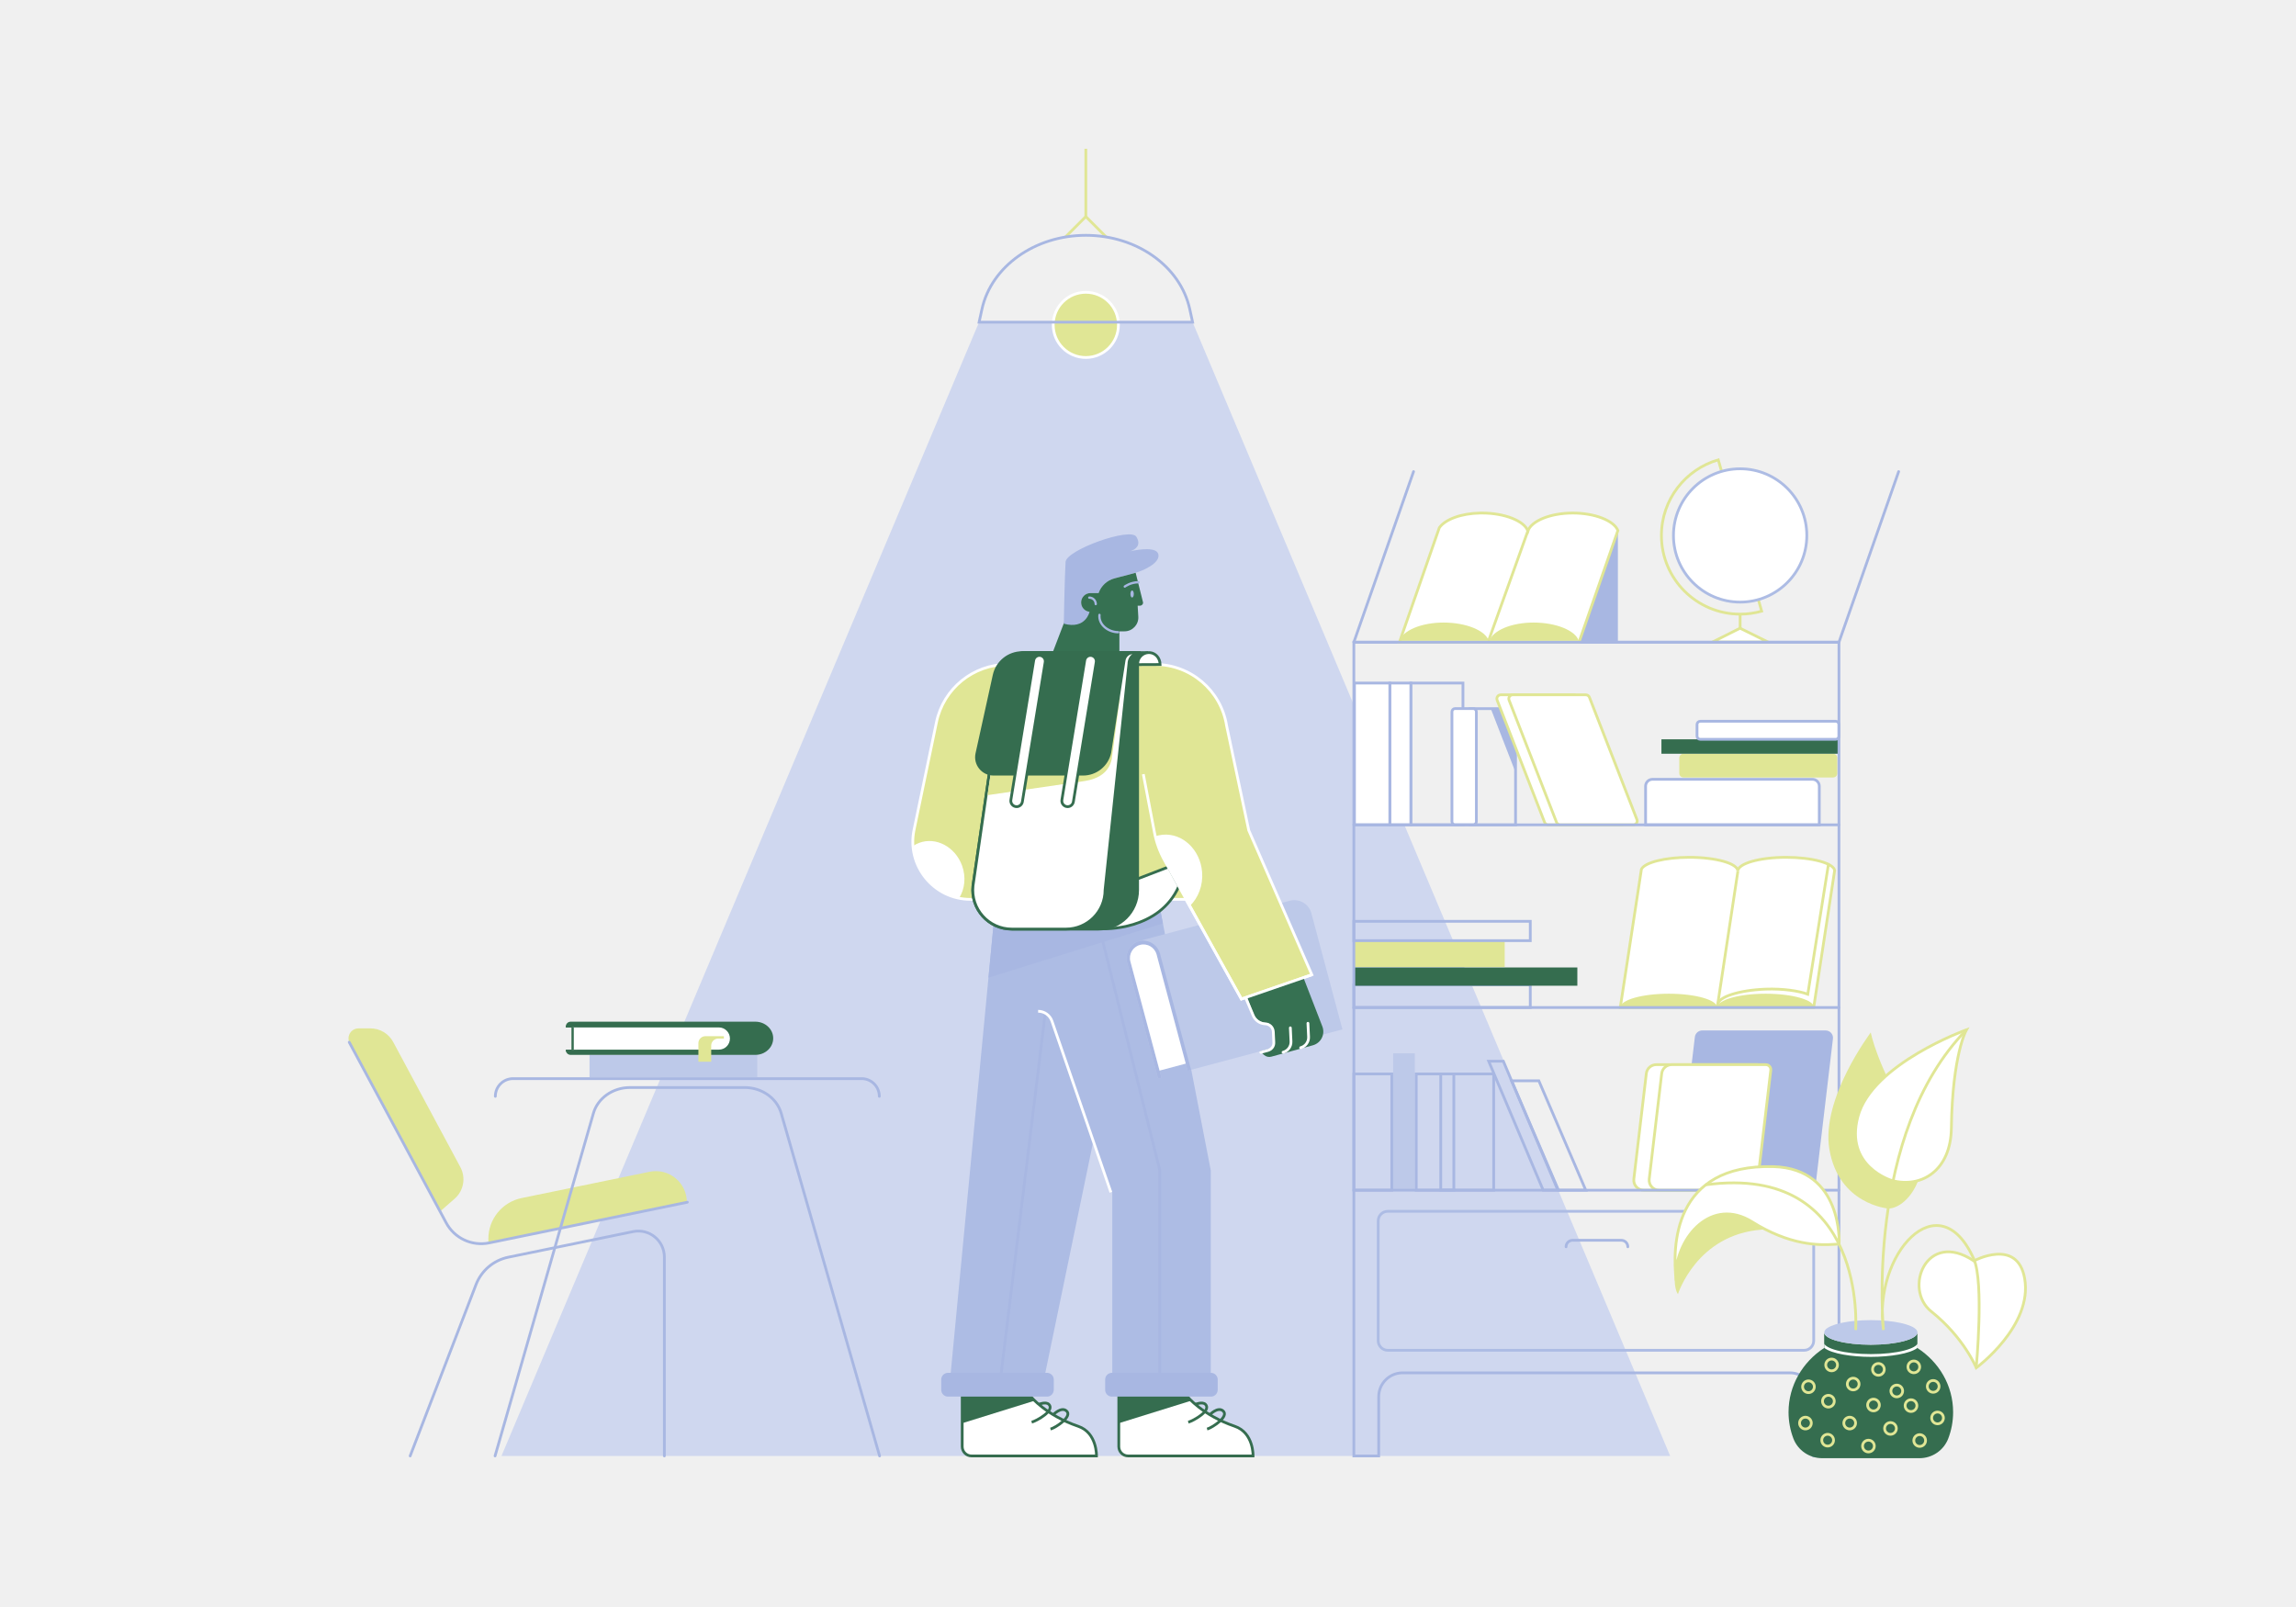
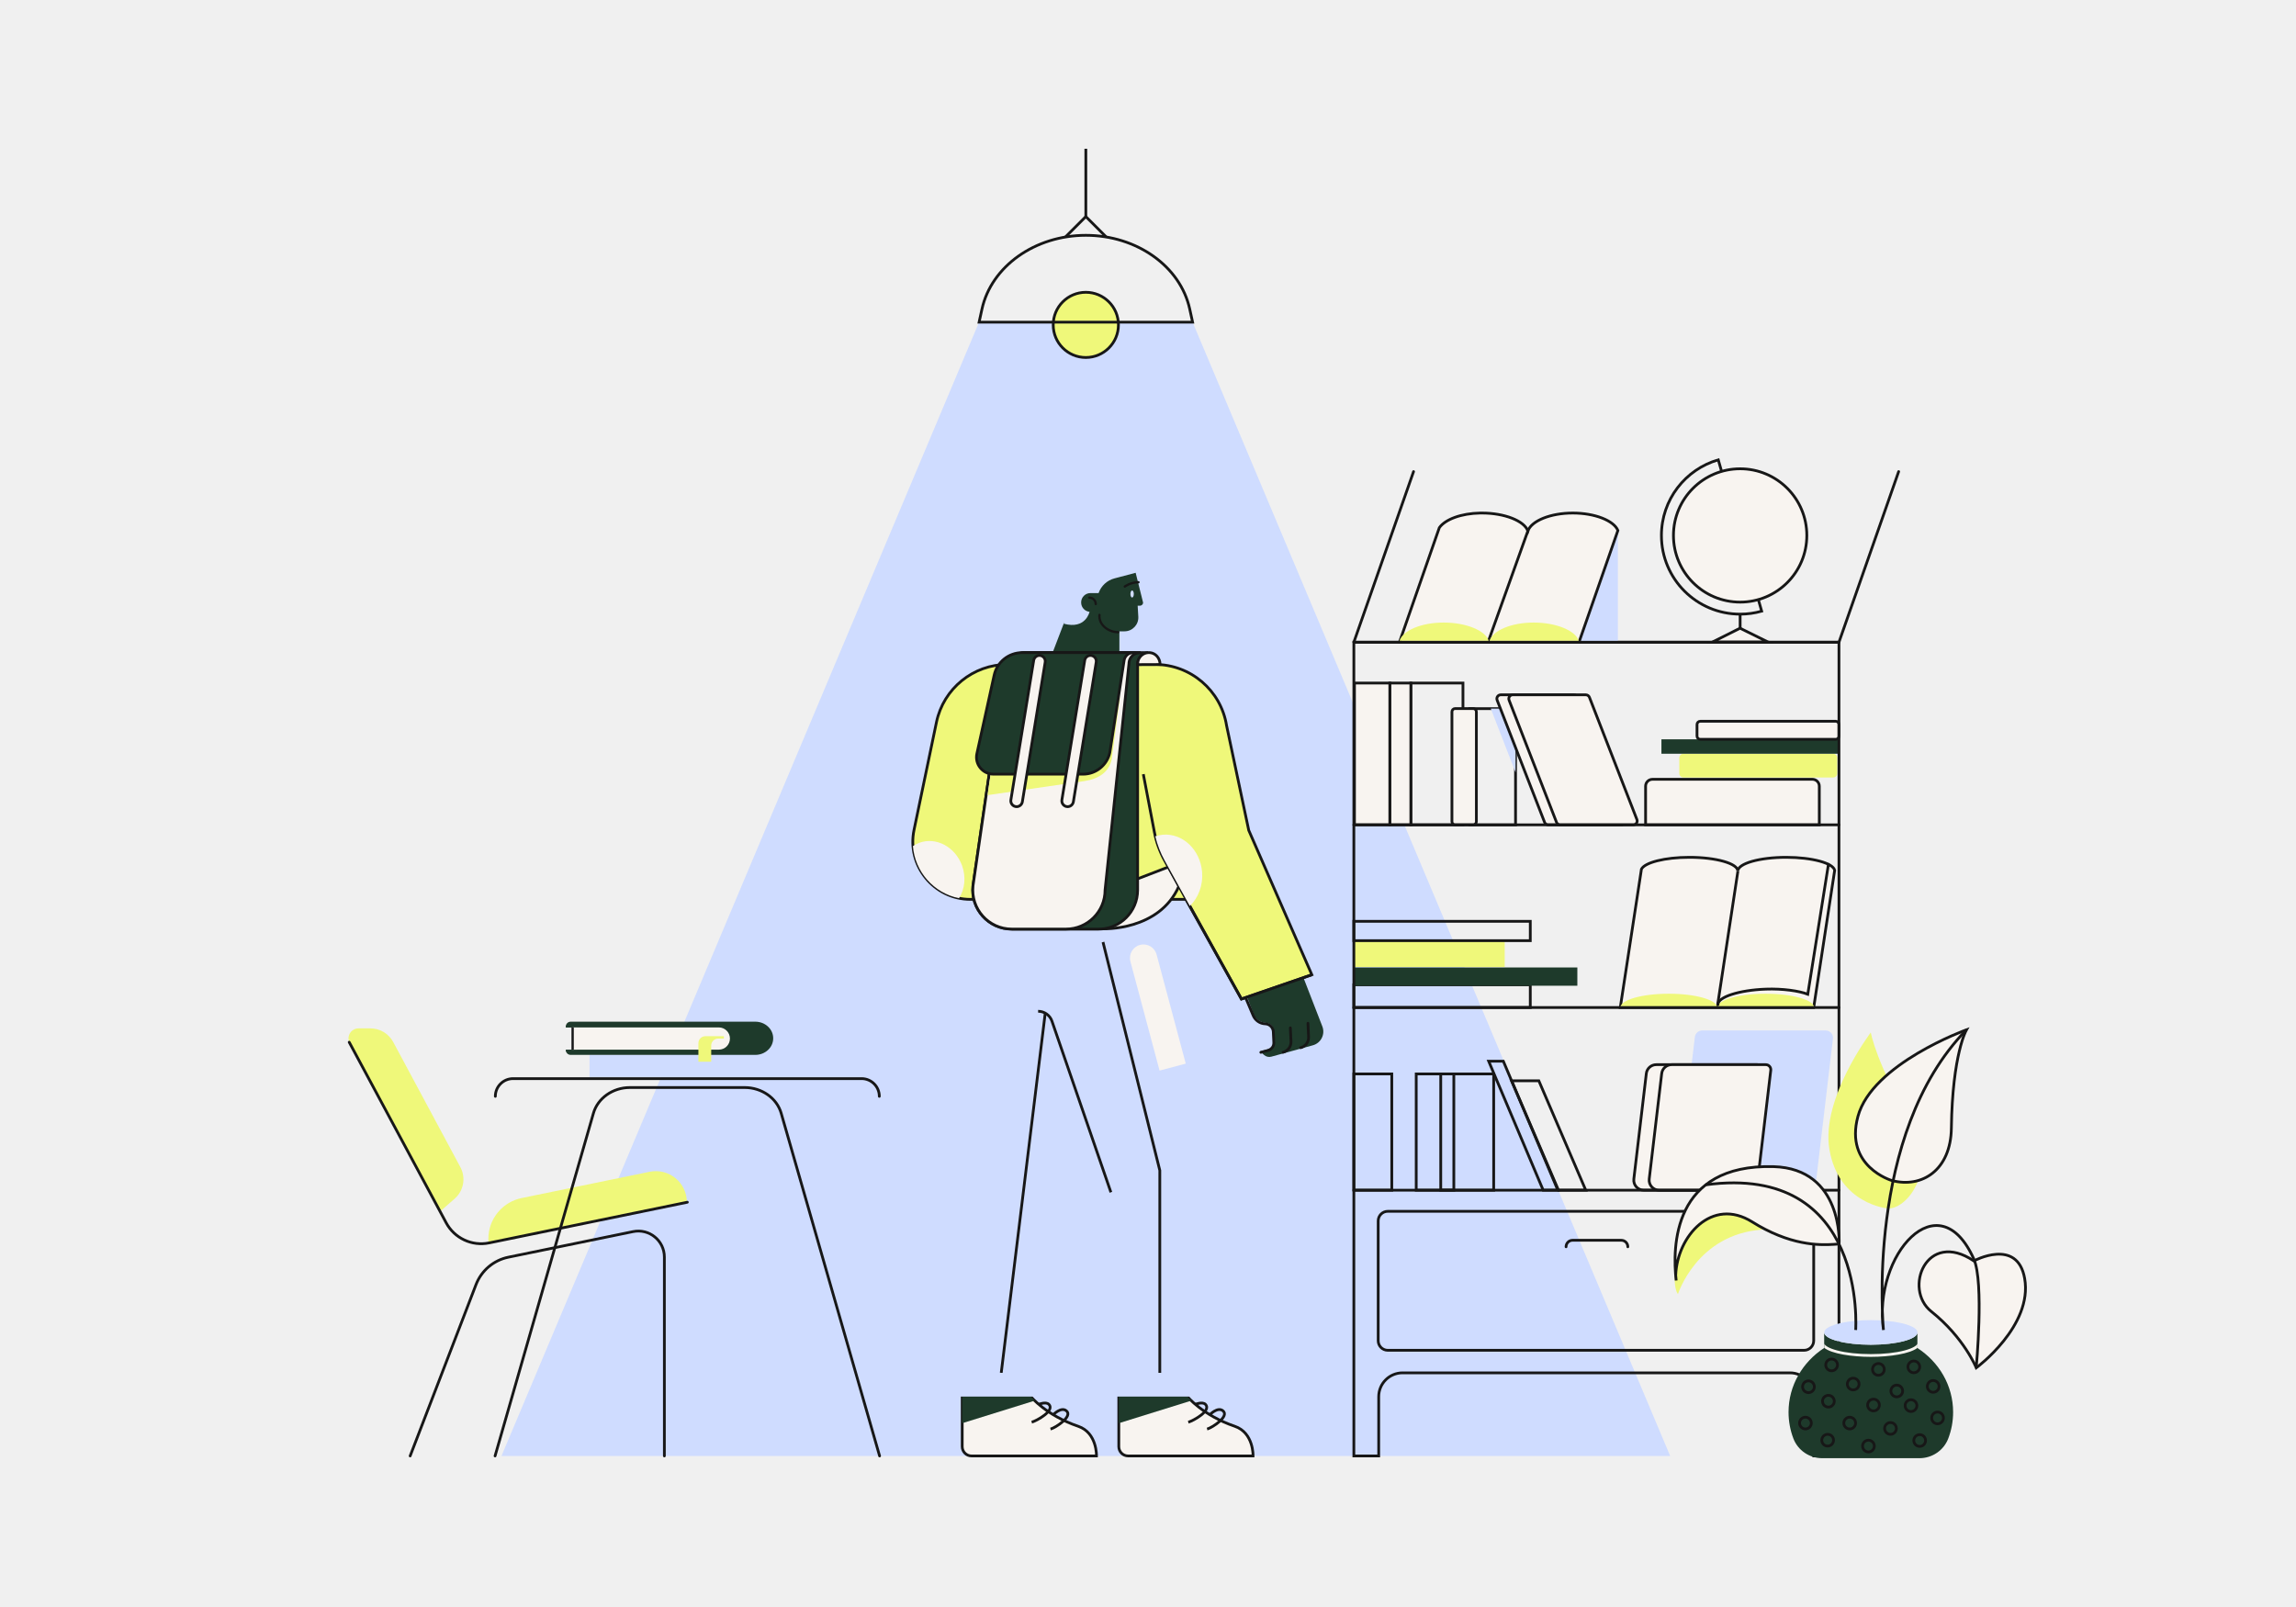
<svg xmlns="http://www.w3.org/2000/svg" version="1.1" id="Слой_1" x="0px" y="0px" viewBox="0 0 5000 3500" style="enable-background:new 0 0 5000 3500;" xml:space="preserve">
  <style type="text/css">
- 	.st0{fill:#CFD7EF;}
- 	.st1{fill:none;stroke:#E0E695;stroke-width:6;stroke-miterlimit:10;}
- 	.st2{fill:#E0E695;stroke:#FFFFFF;stroke-width:6;stroke-miterlimit:10;}
- 	.st3{fill:none;stroke:#A8B7E2;stroke-width:6;stroke-linecap:round;stroke-miterlimit:10;}
- 	.st4{fill:#BDC9E9;}
- 	.st5{fill:#A8B7E2;}
- 	.st6{fill:#FFFFFF;stroke:#E0E695;stroke-width:6;stroke-miterlimit:10;}
- 	.st7{fill:#356D4F;}
- 	.st8{fill:#E0E695;}
- 	.st9{fill:none;stroke:#E0E695;stroke-width:6;stroke-linecap:round;stroke-miterlimit:10;}
- 	.st10{fill:#FFFFFF;stroke:#A8B7E2;stroke-width:6;stroke-linecap:round;stroke-miterlimit:10;}
- 	.st11{fill:#FFFFFF;stroke:#ADBCE4;stroke-width:6;stroke-miterlimit:10;}
- 	.st12{fill:none;stroke:#ADBCE4;stroke-width:6;stroke-miterlimit:10;}
- 	.st13{fill:none;stroke:#A8B7E2;stroke-width:6;stroke-linecap:round;stroke-linejoin:round;stroke-miterlimit:10;}
- 	.st14{fill:#FFFFFF;}
- 	.st15{fill:none;stroke:#356D4F;stroke-width:5;stroke-miterlimit:10;}
- 	.st16{fill:#FFFFFF;stroke:#356D4F;stroke-width:6;stroke-miterlimit:10;}
- 	.st17{fill:none;stroke:#356D4F;stroke-width:6;stroke-miterlimit:10;}
- 	.st18{fill:#ADBCE4;}
- 	.st19{fill:none;stroke:#A8B7E2;stroke-width:6;stroke-miterlimit:10;}
- 	.st20{fill:none;stroke:#FFFFFF;stroke-width:6;stroke-miterlimit:10;}
- 	.st21{fill:#367152;}
- 	.st22{fill:none;stroke:#A8B7E2;stroke-width:5;stroke-linecap:round;stroke-miterlimit:10;}
- 	.st23{fill:#356D4F;stroke:#356D4F;stroke-width:6;stroke-miterlimit:10;}
- 	.st24{fill:none;stroke:#FFFFFF;stroke-width:6;stroke-linecap:round;stroke-miterlimit:10;}
+ 	.st0{fill:#CFDCFF;}
+ 	.st1{fill:none;stroke:#171717;stroke-width:6;stroke-miterlimit:10;}
+ 	.st2{fill:#EFF87A;stroke:#171717;stroke-width:6;stroke-miterlimit:10;}
+ 	.st3{fill:none;stroke:#171717;stroke-width:6;stroke-linecap:round;stroke-miterlimit:10;}
+ 	.st4{fill:#CFDCFF;}
+ 	.st5{fill:#CFDCFF;}
+ 	.st6{fill:#F8F4F0;stroke:#171717;stroke-width:6;stroke-miterlimit:10;}
+ 	.st7{fill:#1E3A2B;}
+ 	.st8{fill:#EFF87A;}
+ 	.st9{fill:none;stroke:#171717;stroke-width:6;stroke-linecap:round;stroke-miterlimit:10;}
+ 	.st10{fill:#F8F4F0;stroke:#171717;stroke-width:6;stroke-linecap:round;stroke-miterlimit:10;}
+ 	.st11{fill:#F8F4F0;stroke:#171717;stroke-width:6;stroke-miterlimit:10;}
+ 	.st12{fill:none;stroke:#171717;stroke-width:6;stroke-miterlimit:10;}
+ 	.st13{fill:none;stroke:#171717;stroke-width:6;stroke-linecap:round;stroke-linejoin:round;stroke-miterlimit:10;}
+ 	.st14{fill:#F8F4F0;}
+ 	.st15{fill:none;stroke:#171717;stroke-width:5;stroke-miterlimit:10;}
+ 	.st16{fill:#F8F4F0;stroke:#171717;stroke-width:6;stroke-miterlimit:10;}
+ 	.st17{fill:none;stroke:#171717;stroke-width:6;stroke-miterlimit:10;}
+ 	.st18{fill:#CFDCFF;}
+ 	.st19{fill:none;stroke:#171717;stroke-width:6;stroke-miterlimit:10;}
+ 	.st20{fill:none;stroke:#171717;stroke-width:6;stroke-miterlimit:10;}
+ 	.st21{fill:#1E3A2B;}
+ 	.st22{fill:none;stroke:#171717;stroke-width:5;stroke-linecap:round;stroke-miterlimit:10;}
+ 	.st23{fill:#1E3A2B;stroke:#171717;stroke-width:6;stroke-miterlimit:10;}
+ 	.st24{fill:none;stroke:#171717;stroke-width:6;stroke-linecap:round;stroke-miterlimit:10;}
</style>
  <g id="LAMP">
    <polygon class="st0" points="3637.1,3171 1092.1,3171 2132.1,701.6 2597.1,701.6  " />
    <polyline class="st1" points="2320.5,515.8 2364.6,471.7 2408.7,515.8  " />
    <line class="st1" x1="2364.6" y1="471.7" x2="2364.6" y2="324" />
    <circle class="st2" cx="2364.6" cy="707.6" r="71" />
    <path class="st3" d="M2597.1,701.6h-464.9l6.2-28.3c20.4-93.2,115.5-160.8,226.3-160.8c55.4,0,106.9,16.9,147,45.4   c40.2,28.5,69,68.7,79.2,115.3L2597.1,701.6z" />
  </g>
  <g id="BOOKSHELF">
    <g>
      <rect x="3033.9" y="2294.2" class="st4" width="47.2" height="298" />
      <path class="st5" d="M3938.2,2592.2h-268.7c-9.7,0-17.2-8.4-16-18l37.4-315.7c1-8.1,7.9-14.2,16-14.2h268.7c9.7,0,17.2,8.4,16,18    l-37.4,315.7C3953.2,2586.1,3946.3,2592.2,3938.2,2592.2z" />
      <path class="st6" d="M3791.8,2592.2h-212.2c-13,0-23.1-11.4-21.6-24.3l27.2-229.9c1.3-10.9,10.6-19.2,21.6-19.2h217.3    L3791.8,2592.2z" />
      <path class="st6" d="M3815.6,2592.2h-202.5c-13,0-23.1-11.4-21.6-24.3l27.2-229.9c1.3-10.9,10.6-19.2,21.6-19.2h205.1    c6.5,0,11.6,5.7,10.8,12.2l-29.8,251.5C3825.8,2588.1,3821.1,2592.2,3815.6,2592.2z" />
      <rect x="3084.1" y="2339" class="st3" width="81.9" height="253.2" />
      <rect x="3137.5" y="2339" class="st3" width="115.3" height="253.2" />
      <polygon class="st3" points="3392.5,2592.2 3360.6,2592.2 3241.9,2311.2 3273.8,2311.2   " />
      <polygon class="st3" points="3453.3,2592.2 3393.9,2592.2 3291.7,2353.9 3351.1,2353.9   " />
      <rect x="2948.3" y="2339" class="st3" width="82.6" height="253.2" />
    </g>
    <g>
      <g>
        <rect x="2948.3" y="2144.9" class="st3" width="384.2" height="49.4" />
        <rect x="2948.3" y="2107.1" class="st7" width="486.7" height="39.8" />
        <rect x="2948.3" y="2049.7" class="st8" width="328.5" height="56.4" />
        <rect x="2948.3" y="2006.6" class="st3" width="384.2" height="42.1" />
      </g>
      <g>
        <path class="st6" d="M3995.4,1895.6l-0.3,1.7l-45.4,297h-421.2l45.4-297l0.6-4.2c7.2-14.6,51.2-25.9,104.5-25.9     c58.3,0,105.5,13.5,105.5,30.1c0-16.6,47.2-30.1,105.5-30.1C3946.3,1867.3,3992.2,1879.8,3995.4,1895.6z" />
        <line class="st1" x1="3739.6" y1="2194.4" x2="3784.6" y2="1897.4" />
        <path class="st8" d="M3739.6,2194.4c0-16.6-47.2-30.1-105.5-30.1s-105.5,13.5-105.5,30.1H3739.6z" />
        <path class="st8" d="M3950.6,2194.4c0-16.6-47.2-30.1-105.5-30.1s-105.5,13.5-105.5,30.1H3950.6z" />
        <path class="st9" d="M3741.2,2188.1c-0.6-16.6,46.1-31.7,104.4-33.8c36.4-1.3,72.3,3.8,91.2,11.1l45-282.9" />
      </g>
    </g>
    <g>
      <path class="st10" d="M3961.8,1796.5h-378.2v-84.2c0-8.3,6.7-15,15-15h348.3c8.3,0,15,6.7,15,15V1796.5z" />
      <path class="st8" d="M3992,1693.3h-325.9c-5.1,0-9.1-4.1-9.1-9.1v-33.5c0-5.1,4.1-9.1,9.1-9.1H3992c5.1,0,9.1,4.1,9.1,9.1v33.5    C4001.1,1689.2,3997,1693.3,3992,1693.3z" />
      <rect x="3618.1" y="1610.2" class="st7" width="386.6" height="31.4" />
      <path class="st10" d="M3997.7,1610.2h-295.1c-3.9,0-7-3.2-7-7v-25.3c0-3.9,3.2-7,7-7h295.1c3.9,0,7,3.2,7,7v25.3    C4004.7,1607,4001.6,1610.2,3997.7,1610.2z" />
      <rect x="3072.4" y="1487.6" class="st3" width="113.5" height="308.9" />
      <rect x="3026.6" y="1487.6" class="st10" width="45.8" height="308.9" />
      <rect x="2949.6" y="1487.6" class="st10" width="77" height="308.9" />
      <rect x="3200.9" y="1543.4" class="st3" width="99.5" height="253.2" />
      <path class="st10" d="M3208.1,1796.5h-39.2c-3.8,0-7-3.1-7-7v-239.3c0-3.8,3.1-7,7-7h39.2c3.8,0,7,3.1,7,7v239.3    C3215,1793.4,3211.9,1796.5,3208.1,1796.5z" />
      <polygon class="st5" points="3300.4,1543.4 3300.4,1682.2 3246.5,1543.4   " />
      <path class="st6" d="M3530.8,1796.5h-159.2c-3.5,0-6.7-2.2-7.9-5.4l-103.4-266.2c-2.2-5.6,1.9-11.6,7.9-11.6h159.2    c3.5,0,6.7,2.2,7.9,5.4l103.4,266.2C3540.9,1790.5,3536.8,1796.5,3530.8,1796.5z" />
      <path class="st6" d="M3556.8,1796.5h-159.2c-3.5,0-6.7-2.2-7.9-5.4l-103.4-266.2c-2.2-5.6,1.9-11.6,7.9-11.6h159.2    c3.5,0,6.7,2.2,7.9,5.4l103.4,266.2C3566.9,1790.5,3562.8,1796.5,3556.8,1796.5z" />
    </g>
    <g>
      <path class="st1" d="M3836.4,1331.1c-14.9,4.2-30.7,6.5-46.9,6.5c-94.7,0-171.4-76.7-171.4-171.4c0-78.1,52.3-144.1,123.8-164.7    L3836.4,1331.1z" />
      <line class="st1" x1="3789.5" y1="1337.6" x2="3789.5" y2="1398.7" />
      <circle class="st11" cx="3789.5" cy="1166.2" r="145.2" />
      <polygon class="st6" points="3850.2,1398.3 3729.3,1398.3 3789.3,1368.2   " />
    </g>
    <path class="st3" d="M4004.7,1398.7V3171H3950v-129c0-28.7-23.3-52-52-52h-843.6c-28.7,0-52,23.3-52,52v129h-54.1V1398.7H4004.7z" />
    <path class="st12" d="M3928.8,2940.9h-906.6c-11.5,0-20.9-9.3-20.9-20.9v-260.9c0-11.5,9.3-20.9,20.9-20.9h906.6   c11.5,0,20.9,9.3,20.9,20.9v260.9C3949.7,2931.6,3940.3,2940.9,3928.8,2940.9z" />
    <g>
      <polygon class="st5" points="3523.3,1155.3 3523.3,1398.7 3438.1,1398.7   " />
      <path class="st6" d="M3523.3,1155.3l-0.6,1.8l-84.1,241.6h-391l84.1-241.6l2.7-7.7l0,0c12.6-18.1,47.5-31.3,89.1-32    c0.7,0,1.3,0,2,0c0.7,0,1.3,0,2,0c48.6,0,91.9,16.9,99.8,39.1c7.8-22.2,49.2-39.1,97.8-39.1    C3472.7,1117.4,3514.4,1133.7,3523.3,1155.3z" />
      <line class="st9" x1="3327.2" y1="1156.5" x2="3242.3" y2="1393.7" />
      <path class="st8" d="M3242.1,1395.7h-194.5c7.2-22.5,47.6-39.8,96.2-39.8C3192.6,1355.9,3234.9,1373.2,3242.1,1395.7z" />
      <path class="st8" d="M3438.1,1395.7h-194.5c7.2-22.5,47.6-39.8,96.2-39.8C3388.6,1355.9,3430.9,1373.2,3438.1,1395.7z" />
    </g>
    <path class="st3" d="M3410.4,2715.5c0-7.8,6.3-14.2,14.2-14.2h106.1c7.8,0,14.2,6.3,14.2,14.2" />
    <line class="st3" x1="2948.3" y1="2194.4" x2="4004.7" y2="2194.4" />
    <line class="st3" x1="2948.3" y1="1796.5" x2="4004.7" y2="1796.5" />
    <line class="st3" x1="2948.3" y1="2592.2" x2="4004.7" y2="2592.2" />
    <polyline class="st13" points="3078.3,1027.1 2948.3,1398.7 4004.7,1398.7 4134.7,1027.1  " />
  </g>
  <g id="PLANT">
    <g>
      <path class="st7" d="M4253.3,3075.6c0,20.1-3.7,39.4-10.5,57.3c-9.9,26-35,43-62.9,43h-211.7c-27.8,0-53-17-62.8-43    c-6.8-17.9-10.5-37.2-10.5-57.3c0-58,30.7-109.2,77.6-139.8V2902c0,14.8,45.5,26.8,101.5,26.8c56.1,0,101.5-12,101.5-26.8v33.9    C4222.6,2966.4,4253.3,3017.6,4253.3,3075.6z" />
      <g>
        <path class="st14" d="M4175.7,2926.6v9c-16.1,12.8-59.9,19.6-101.5,19.6c-41.6,0-85.4-6.8-101.5-19.6v-9c1.9,4.3,10,9.9,28,14.6     c19.6,5.2,45.7,8,73.5,8c27.8,0,53.9-2.8,73.5-8C4165.7,2936.4,4173.7,2930.8,4175.7,2926.6z" />
      </g>
      <path class="st4" d="M4175.7,2902c0,14.8-45.5,26.8-101.5,26.8s-101.5-12-101.5-26.8c0-1.9,0.7-3.7,2.1-5.5    c9.6-12.1,50.4-21.3,99.4-21.3s89.8,9.1,99.4,21.3C4174.9,2898.3,4175.7,2900.1,4175.7,2902z" />
      <g>
        <circle class="st1" cx="3938.3" cy="3020.3" r="12.8" />
        <circle class="st1" cx="3981.7" cy="3051.8" r="12.8" />
        <circle class="st1" cx="4035.7" cy="3014.4" r="12.8" />
        <circle class="st1" cx="4028.1" cy="3099.4" r="12.8" />
        <circle class="st1" cx="3980.1" cy="3136.7" r="12.8" />
        <circle class="st1" cx="3931.7" cy="3099.4" r="12.8" />
        <circle class="st1" cx="3988.7" cy="2972.8" r="12.8" />
        <circle class="st1" cx="4090.6" cy="2982.5" r="12.8" />
        <circle class="st1" cx="4079.9" cy="3060.1" r="12.8" />
        <circle class="st1" cx="4116.9" cy="3111.1" r="12.8" />
        <circle class="st1" cx="4068.9" cy="3149.5" r="12.8" />
        <circle class="st1" cx="4130.6" cy="3029.5" r="12.8" />
        <circle class="st1" cx="4167.7" cy="2977" r="12.8" />
        <circle class="st1" cx="4209.9" cy="3019.5" r="12.8" />
        <circle class="st1" cx="4161.6" cy="3061.4" r="12.8" />
        <circle class="st1" cx="4219.4" cy="3088.2" r="12.8" />
        <circle class="st1" cx="4180.5" cy="3137.4" r="12.8" />
      </g>
    </g>
    <g>
      <path class="st6" d="M4298.4,2746.2c0,0,95-51.3,110.7,38.3c18.2,103.5-105.4,194.6-105.4,194.6s-26.6-65.9-97.9-122.7    C4144.1,2807.3,4195.3,2677.1,4298.4,2746.2z" />
      <path class="st8" d="M4111.9,2632.1c45.1,0.4,109.9-91.2,48.7-191.7c-73.9-121.4-86.6-191.7-86.6-191.7s-108.7,143.8-90.2,254.1    C4004.1,2623.6,4111.9,2632.1,4111.9,2632.1z" />
      <path class="st6" d="M4119.7,2571.1c65.9,17.4,128.5-22.7,129.8-114.1c2.3-161.6,32.9-214.2,32.9-214.2s-205.3,73.9-236.4,188.7    C4016.4,2540.9,4119.7,2571.1,4119.7,2571.1z" />
      <path class="st8" d="M3844.3,2677.5c-2.4,0.2-4.9,0.4-7.6,0.6c-141.8,10.6-182.6,140.4-182.6,140.4s-8.7-9.4-6.9-41.9    c3.4-83.8,80.5-170.4,168.5-115.4C3825.5,2667.4,3835.1,2672.7,3844.3,2677.5z" />
      <path class="st6" d="M4005.1,2709.4c-25,1.6-82.1,8.5-160.8-31.9c-9.2-4.7-18.8-10.1-28.6-16.3c-88-55-163.1,31.6-166.5,115.4    c-0.2,4.1,0.8,8.2,1,12.2c-8.3-72.8-8.1-254,212.2-247.9C4013.8,2545.3,4005.1,2709.4,4005.1,2709.4z" />
      <path class="st1" d="M4041.1,2896.7c0,0,26.1-363.7-326.6-316.2" />
      <path class="st1" d="M4282.4,2242.8c-222.2,227-180.8,653.9-180.8,653.9c-23.4-163.3,120.2-325.6,196.7-154.8    c22.8,50.8,5.3,237.1,5.3,237.1" />
    </g>
  </g>
  <g id="CHAIR__x26__TABLE">
    <g id="CHAIR">
      <path class="st8" d="M990,2610.8l-29.8,26.1c-4.8-5.7-9.1-12-12.8-18.9l-185.8-346.2c-7.8-14.5,2.7-32,19.1-32h26    c20.8,0,39.8,11.4,49.6,29.7l146.1,272.2C1015,2564.9,1009.8,2593.6,990,2610.8z" />
      <path class="st8" d="M1495.8,2618.4L1495.8,2618.4l-432.3,88.8v-9c0-43.1,30.3-80.2,72.5-88.9l278.5-57.2    C1456.5,2543.5,1495.8,2575.6,1495.8,2618.4z" />
      <path class="st3" d="M1446.8,3171v-433.1c0-35.9-32.9-62.7-68.1-55.5l-271.5,55.7c-32.3,6.6-58.9,29.2-70.7,60L893.2,3171" />
      <path class="st3" d="M760.5,2269.9l211.1,393.3c18.1,33.7,56.1,51.5,93.6,43.8l431.6-88.6" />
    </g>
    <g id="BOOKS">
      <rect x="1283.8" y="2297.2" class="st4" width="365.3" height="48.8" />
      <g>
        <path class="st7" d="M1582.5,2244.2c4.4,4.1,7.1,11.5,7.1,17.7c0,12.4-10.8,25.1-24.2,25.1h-333.2l0,0c0,5.8,4.7,10.5,10.5,10.5     h402.1c10.8,0,20.5-4,27.6-10.6c7.1-6.5,11.4-15.6,11.4-25.6c0-20-17.5-36.1-39-36.1h-402.1c-5.8,0-10.5,4.7-10.5,10.5v1.9h333.2     C1572.1,2237.7,1578.1,2240.2,1582.5,2244.2z" />
        <path class="st7" d="M1256.3,2237.7v48.4h-24v4h334.3c3.7,0,7.3-0.7,10.5-2c0,0,0,0,0,0c3.6-1.4,6.8-3.6,9.4-6.2     c5.1-5.1,8.3-12.2,8.3-20c0-15.6-12.7-28.2-28.2-28.2h-334.3v4H1256.3z" />
        <path class="st14" d="M1247,2237.7v48.4h318.4c13.4,0,24.2-10.8,24.2-24.2c0-6.7-2.7-12.7-7.1-17.1c-4.4-4.4-10.4-7.1-17.1-7.1     H1247z" />
        <line class="st15" x1="1247" y1="2237.7" x2="1247" y2="2286.1" />
        <path class="st8" d="M1520.9,2272v40.4h27.9v-35.2c0-8.4,6.8-15.2,15.2-15.2h12.4v-5.2h-40.4     C1527.8,2256.8,1520.9,2263.6,1520.9,2272z" />
      </g>
    </g>
    <g id="TABLE">
      <path class="st3" d="M1078.7,2387.8c0-21.3,17.3-38.6,38.6-38.6h759c21.3,0,38.6,17.3,38.6,38.6" />
      <path class="st3" d="M1915.5,3171l-214.3-746.4c-9.5-33-42.2-56-79.6-56h-249.7c-37.4,0-70.1,23-79.6,56L1078.1,3171" />
    </g>
  </g>
  <g id="CHARACTER">
    <g id="SHOES">
      <g>
        <path class="st16" d="M2095.4,3041.8v108.8c0,11.3,9.1,20.4,20.4,20.4h272c0,0,1.6-50.5-39.8-64.6     c-70.3-23.9-103.1-64.6-103.1-64.6H2095.4z" />
        <path class="st17" d="M2246.7,3097.5c11.1-3.1,51.1-25.2,37.4-38.9c-6.5-6.5-22.1,0-22.1,0" />
        <path class="st17" d="M2287.7,3112.5c11.1-3.1,49.5-27.8,34.4-39.9c-11.4-9.2-28.5,8.6-28.5,8.6" />
        <path class="st7" d="M2253.3,3050.6l-157.9,49.1v-57.9H2245C2245,3041.8,2247.7,3045.2,2253.3,3050.6z" />
      </g>
      <g>
        <path class="st16" d="M2436.4,3041.8v108.8c0,11.3,9.1,20.4,20.4,20.4h272c0,0,1.6-50.5-39.8-64.6     c-70.3-23.9-103.1-64.6-103.1-64.6H2436.4z" />
        <path class="st17" d="M2587.7,3097.5c11.1-3.1,51.1-25.2,37.4-38.9c-6.5-6.5-22.1,0-22.1,0" />
        <path class="st17" d="M2628.7,3112.5c11.1-3.1,49.5-27.8,34.4-39.9c-11.4-9.2-28.5,8.6-28.5,8.6" />
        <path class="st7" d="M2594.3,3050.6l-157.9,49.1v-57.9H2586C2586,3041.8,2588.7,3045.2,2594.3,3050.6z" />
      </g>
    </g>
    <g id="LEGS">
      <polygon class="st18" points="2168.9,1958.8 2070.4,2990 2276.4,2990 2379.9,2490.3 2422.2,2596.8 2422.2,2990 2636.7,2990     2636.7,2549.1 2522.3,1958.8   " />
      <line class="st19" x1="2276.2" y1="2206.5" x2="2180.4" y2="2990" />
      <polyline class="st19" points="2525.7,2990 2525.7,2549.1 2391.3,2008.8   " />
      <path class="st20" d="M2419.2,2596.8l-128.4-372.9c-4.4-12.8-16.5-21.4-30.1-21.4" />
      <polygon class="st5" points="2152.6,2129.3 2168.9,1958.8 2522.3,1958.8 2532.4,2011.2   " />
      <path class="st5" d="M2637.1,3041.8h-215.7c-8.1,0-14.7-6.6-14.7-14.7v-22.4c0-8.1,6.6-14.7,14.7-14.7h215.7    c8.1,0,14.7,6.6,14.7,14.7v22.4C2651.7,3035.2,2645.2,3041.8,2637.1,3041.8z" />
      <path class="st5" d="M2280.1,3041.8h-215.7c-8.1,0-14.7-6.6-14.7-14.7v-22.4c0-8.1,6.6-14.7,14.7-14.7h215.7    c8.1,0,14.7,6.6,14.7,14.7v22.4C2294.7,3035.2,2288.2,3041.8,2280.1,3041.8z" />
    </g>
    <g id="BOOK">
      <path class="st4" d="M2855.8,1989l67.6,252.9l-337,90.1l-67.7-253.1c-2.1-7.9-7.2-14.1-13.7-17.9c-6.5-3.8-14.5-5.1-22.4-3    c-15.7,4.2-25.1,20.4-20.9,36.1l67.7,253.1l-7.4,2l-67.6-252.9c-5.4-20.1,6.2-40.7,26-46.7c0.4-0.1,0.8-0.2,1.2-0.3l327.2-87.5    C2829.3,1956.4,2850.3,1968.6,2855.8,1989z" />
      <path class="st5" d="M2526.2,2077.2l67.6,252.9l-7.4,2l-67.7-253.1c-2.1-7.9-7.2-14.1-13.7-17.9c-6.5-3.8-14.5-5.1-22.4-3    c-15.7,4.2-25.1,20.4-20.9,36.1l67.7,253.1l-7.4,2l-67.6-252.9c-5.4-20.1,6.2-40.7,26-46.7    C2500.5,2045,2520.8,2057.1,2526.2,2077.2z" />
      <path class="st14" d="M2518.7,2078.9l63.5,237.6l-57,15.2l-63.5-237.6c-4.2-15.7,5.1-31.9,20.9-36.1c7.9-2.1,15.9-0.8,22.4,3    C2511.5,2064.8,2516.6,2071,2518.7,2078.9z" />
    </g>
    <g id="SHIRT">
      <path class="st2" d="M2856.8,2123l-153.3,52.8l-121-217h-469c-79.7,0-139.3-73.3-123-151.3l48.8-234.4c15.3-73.4,80-126,154.9-126    h320.7c77.7,0,143.9,56.4,156.2,133.1l48.3,228.2L2856.8,2123z" />
      <path class="st14" d="M2088.5,1956.3c-55.2-11.1-96.2-58.1-100.4-113.5c4.2-2.9,8.9-5.4,13.9-7.2c36.3-13.4,77.8,8.6,92.9,49.1    C2104.2,1910.1,2101,1936.7,2088.5,1956.3z" />
    </g>
    <g id="HEAD">
      <polygon id="NECK" class="st21" points="2437.7,1306.5 2437.7,1447.2 2282.4,1447.2 2318.2,1353.6   " />
      <path id="HAIR" class="st5" d="M2473.4,1247.3c-0.1,0-0.3,0.1-0.4,0.1v0h0l-46.1,12.2c-16.5,4.4-29.2,16.6-34.6,32h-17.7    c-11.2,0-20.3,9.1-20.3,20.3v0.3c0,10.6,8.1,19.3,18.5,20.2c-0.1,0.1-0.1,0.1-0.1,0.1s-8.2,39-56.1,25.9c0,0,1.9-102.6,3.9-134.5    c1.7-26.3,141.2-76.1,154.1-54.9c11.4,18.8-1.8,27.6-13,31.5c19.8-4.2,57.2-9.8,61,6.9C2527,1226.8,2487.5,1243.6,2473.4,1247.3z" />
      <g id="HEAD_1_">
        <path class="st21" d="M2482.4,1319.2h-4.9l1.4,24c1,17.2-12.8,31.8-30,31.8h-21.6c-20.8,0-37.7-16.9-37.7-37.7v-4.7h-14.9     c-11.2,0-20.3-9.1-20.3-20.3v-0.3c0-11.2,9.1-20.3,20.3-20.3h17.7c5.4-15.4,18.1-27.7,34.6-32l46.1-12.2h0l15.8,63.3     C2490.5,1314.8,2486.7,1319.2,2482.4,1319.2z" />
        <g>
          <path class="st22" d="M2394.3,1339.2c-2.1,22,19.9,37.7,40.7,37.7" />
          <path class="st22" d="M2386.2,1315.7c0-7.8-6.3-14.1-14.1-14.1" />
          <ellipse class="st5" cx="2465.4" cy="1293.7" rx="3.7" ry="7.7" />
          <path class="st22" d="M2449.4,1277.5c0,0,12.3-9.4,29.9-9.4" />
        </g>
      </g>
    </g>
    <g id="BACKPACK">
      <path class="st16" d="M2401.8,2022.9c0,0,122.5,5.3,165.6-93l-22.8-41.7l-68.1,26.2L2401.8,2022.9z" />
      <path class="st23" d="M2499.9,1421.4c-5.9,0.5-11.3,3.1-15.3,7.1c-4.4,4.4-7.2,10.5-7.2,17.3v492.7c0,47-38.1,85.1-85.1,85.1    h-188.9c-50.8,0-90-44.1-84.6-94.2l0-0.1l68-467.7c3.4-23.1,23.1-40.2,46.5-40.2H2499.9z" />
      <path class="st16" d="M2480.9,1421.4c-5.9,0.5-11.3,3.1-15.3,7.1c-3.7,3.7-6.2,8.5-6.9,13.9c-0.1,1.1-0.2,2.2-0.2,3.3l-4,37.7    l-48,455c0,47-38.1,85.1-85.1,85.1h-117.9c-50.8,0-90-44.1-84.6-94.2l0-0.1l30.7-211.4l37.3-256.3c0.3-2.2,0.8-4.4,1.4-6.6    c5.8-19.7,24-33.6,45-33.6H2480.9z" />
      <path class="st8" d="M2438.8,1519.5l-17.9,134.3c-5.9,27.5-27.3,42.2-58.3,47.2l-212,30.8l30.9-212.4H2438.8z" />
      <path class="st23" d="M2473.3,1421.4l-5.3,0c-9.6-0.1-18,6.7-19.9,16.2l-31.2,201.3c-5.9,27.5-30.2,47.2-58.3,47.2h-195.1    c-23.6,0-41.2-21.8-36.1-44.9l37.6-170.8c6.3-28.6,31.7-49,61-49H2473.3z" />
      <path class="st16" d="M2312.5,1742.1l49.7-303.9c1-6.1,6.3-10.7,12.5-10.7l0,0c7.8,0,13.8,7,12.5,14.8l-49.7,303.9    c-1,6.1-6.3,10.7-12.5,10.7l0,0C2317.2,1756.9,2311.2,1749.9,2312.5,1742.1z" />
      <path class="st16" d="M2201.4,1742.1l49.7-303.9c1-6.1,6.3-10.7,12.5-10.7l0,0c7.8,0,13.8,7,12.5,14.8l-49.7,303.9    c-1,6.1-6.3,10.7-12.5,10.7l0,0C2206.1,1756.9,2200.1,1749.9,2201.4,1742.1z" />
      <path class="st16" d="M2526.4,1447.3l-48.9,0.2v-1.7c0-6.8,2.7-12.9,7.2-17.3c4-4,9.3-6.6,15.3-7.1h4    C2516.3,1422.4,2526,1432.8,2526.4,1447.3z" />
    </g>
    <g id="HAND">
      <g>
        <path class="st21" d="M2838.5,2129.3l41.2,106.3c6.6,17.1-3,36.1-20.6,41l-90.5,24.8c-5.5,1.5-11.3,0.2-15.6-3.5l-9.2-8l18.8-5     c8.3-2.2,13.9-9.9,13.5-18.5l-2.1-21.2c-0.4-9.5-8.1-17.1-17.6-17.4h1c-11.5-0.4-22.7-7.5-27.2-18.1l-14.4-38.3L2838.5,2129.3z" />
        <path class="st24" d="M2745.7,2292l14.8-4c8.3-2.2,13.9-8.9,13.5-17.5l-1.1-23.2c-0.4-9.5-8.1-17.1-17.6-17.4l0,0     c-11.5-0.4-21.7-7.5-26.2-18.1l-15.4-36.3" />
        <path class="st24" d="M2794.1,2291.8c10.6-2.8,17.8-12.6,17.3-23.6l-1.4-29.6" />
        <path class="st24" d="M2832.4,2281.9c10.6-2.8,17.8-12.6,17.3-23.6l-1.4-29.6" />
      </g>
      <path class="st20" d="M2489.8,1686.1l24.2,126.6c4.1,21.6,11.7,42.5,22.4,61.7l167,301.4l153.3-52.8" />
      <path class="st14" d="M2591.1,1973.2l-54.7-98.8c-9.2-16.7-16.1-34.5-20.5-53c5.2-1.7,10.6-2.9,16.3-3.4    c43.2-3.8,81.5,32.5,85.6,81C2620.2,1928.4,2609.5,1955.5,2591.1,1973.2z" />
    </g>
  </g>
</svg>
